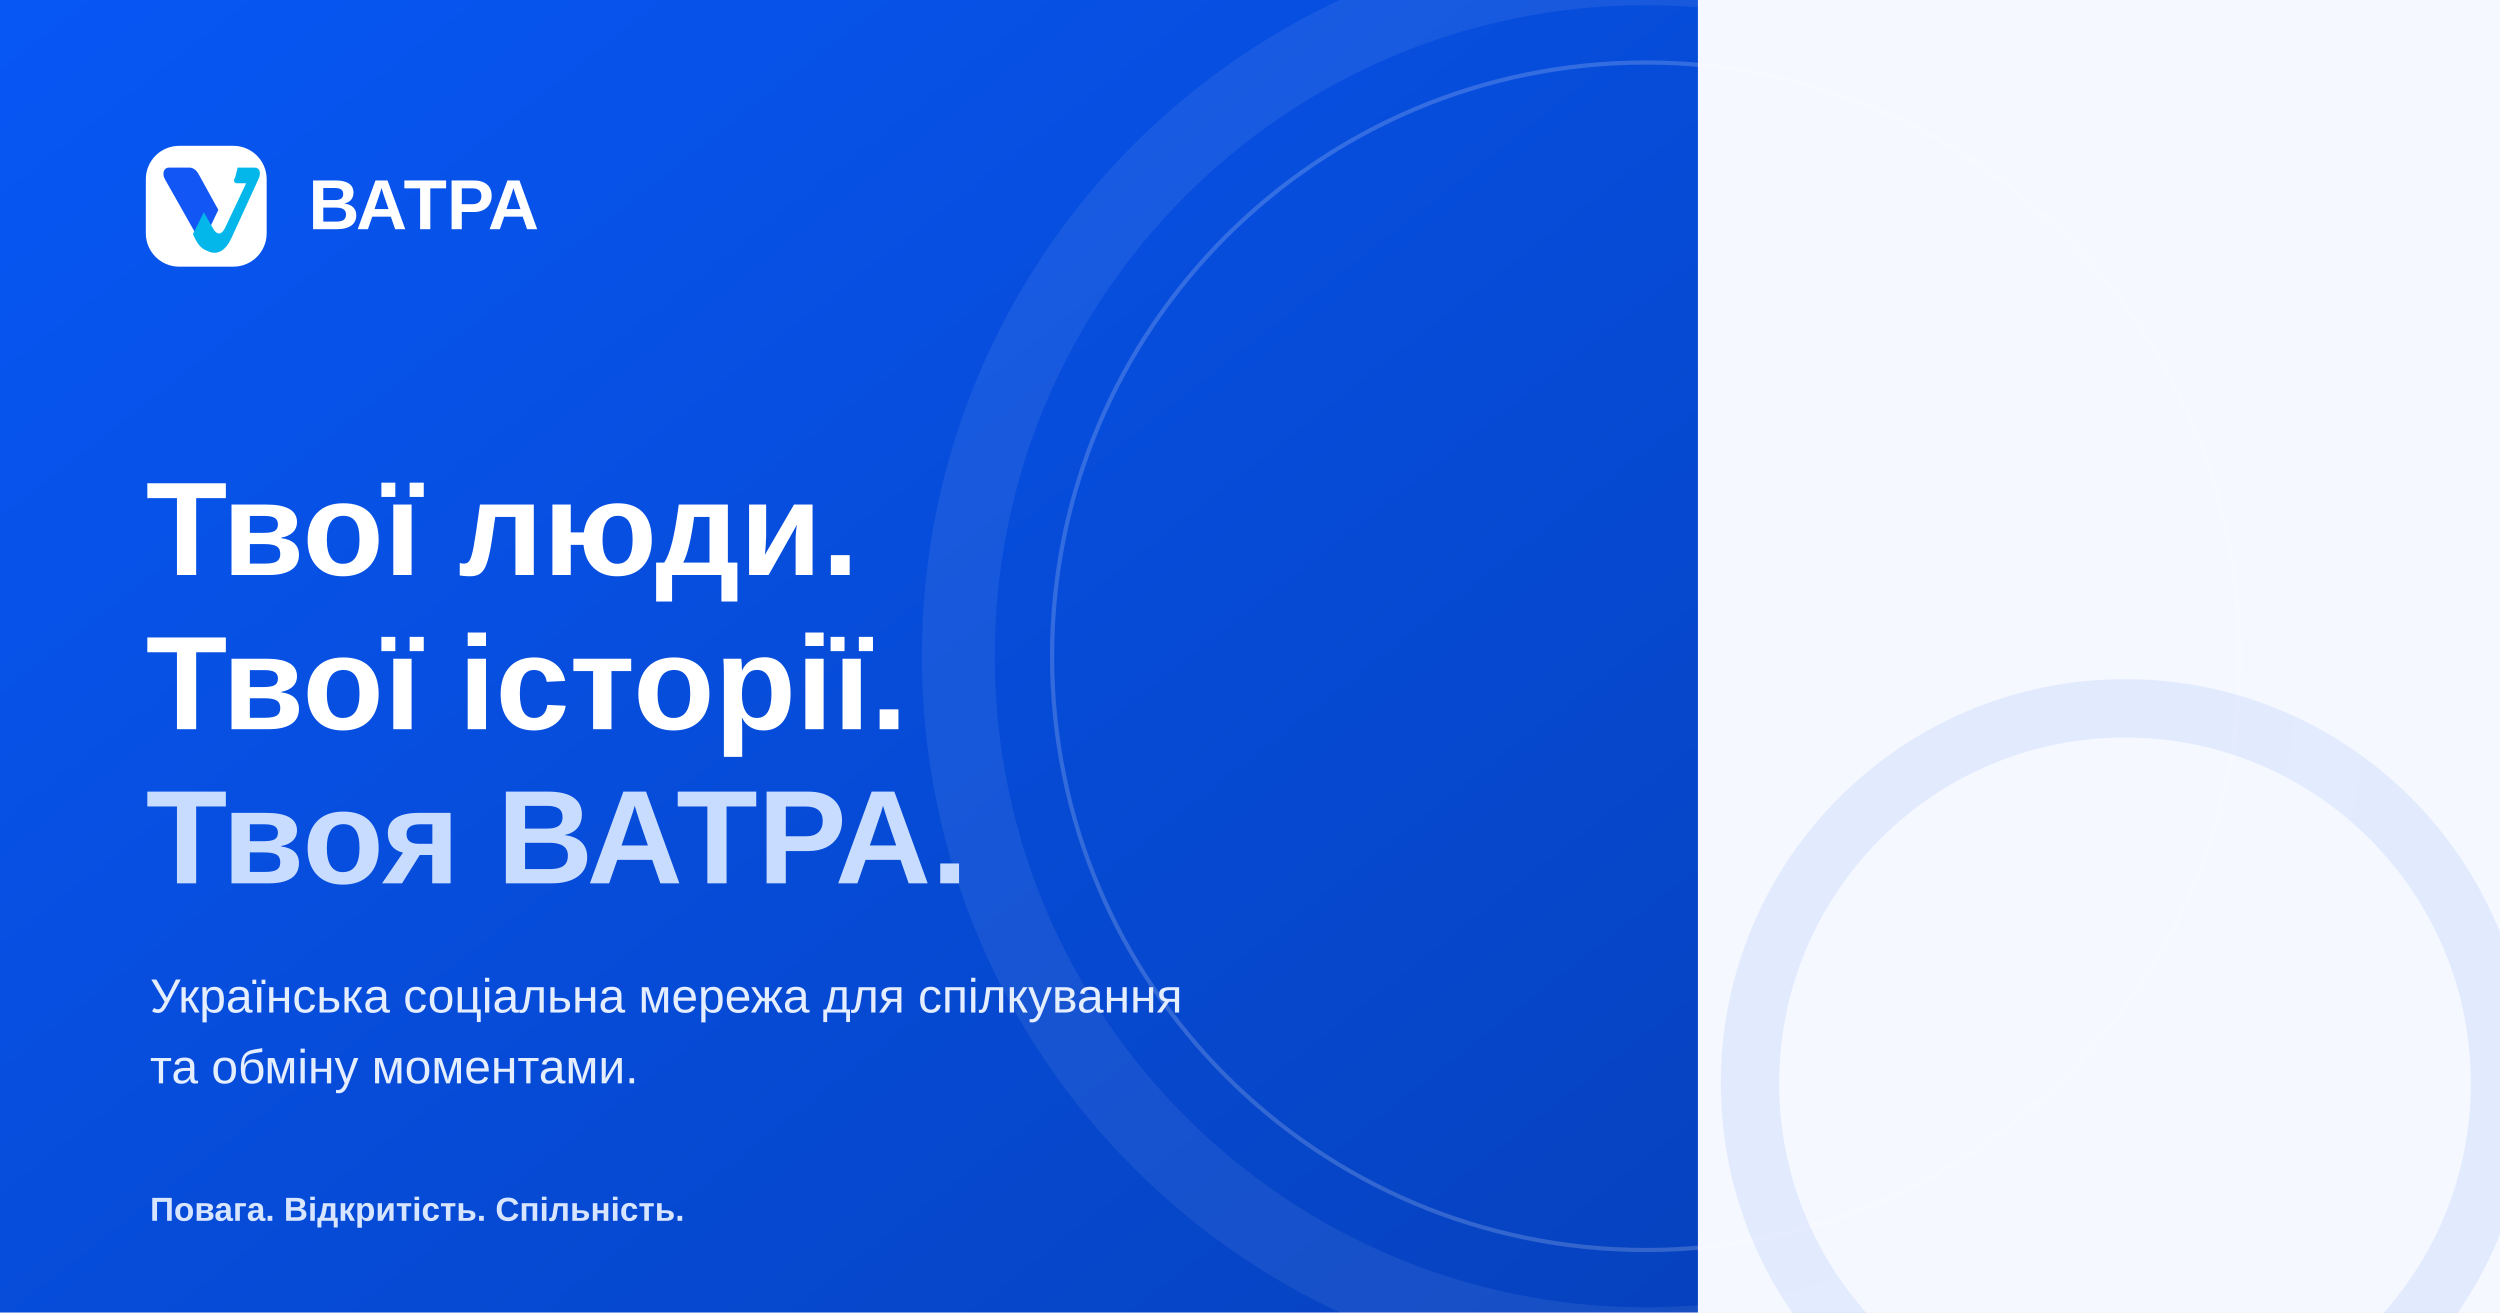
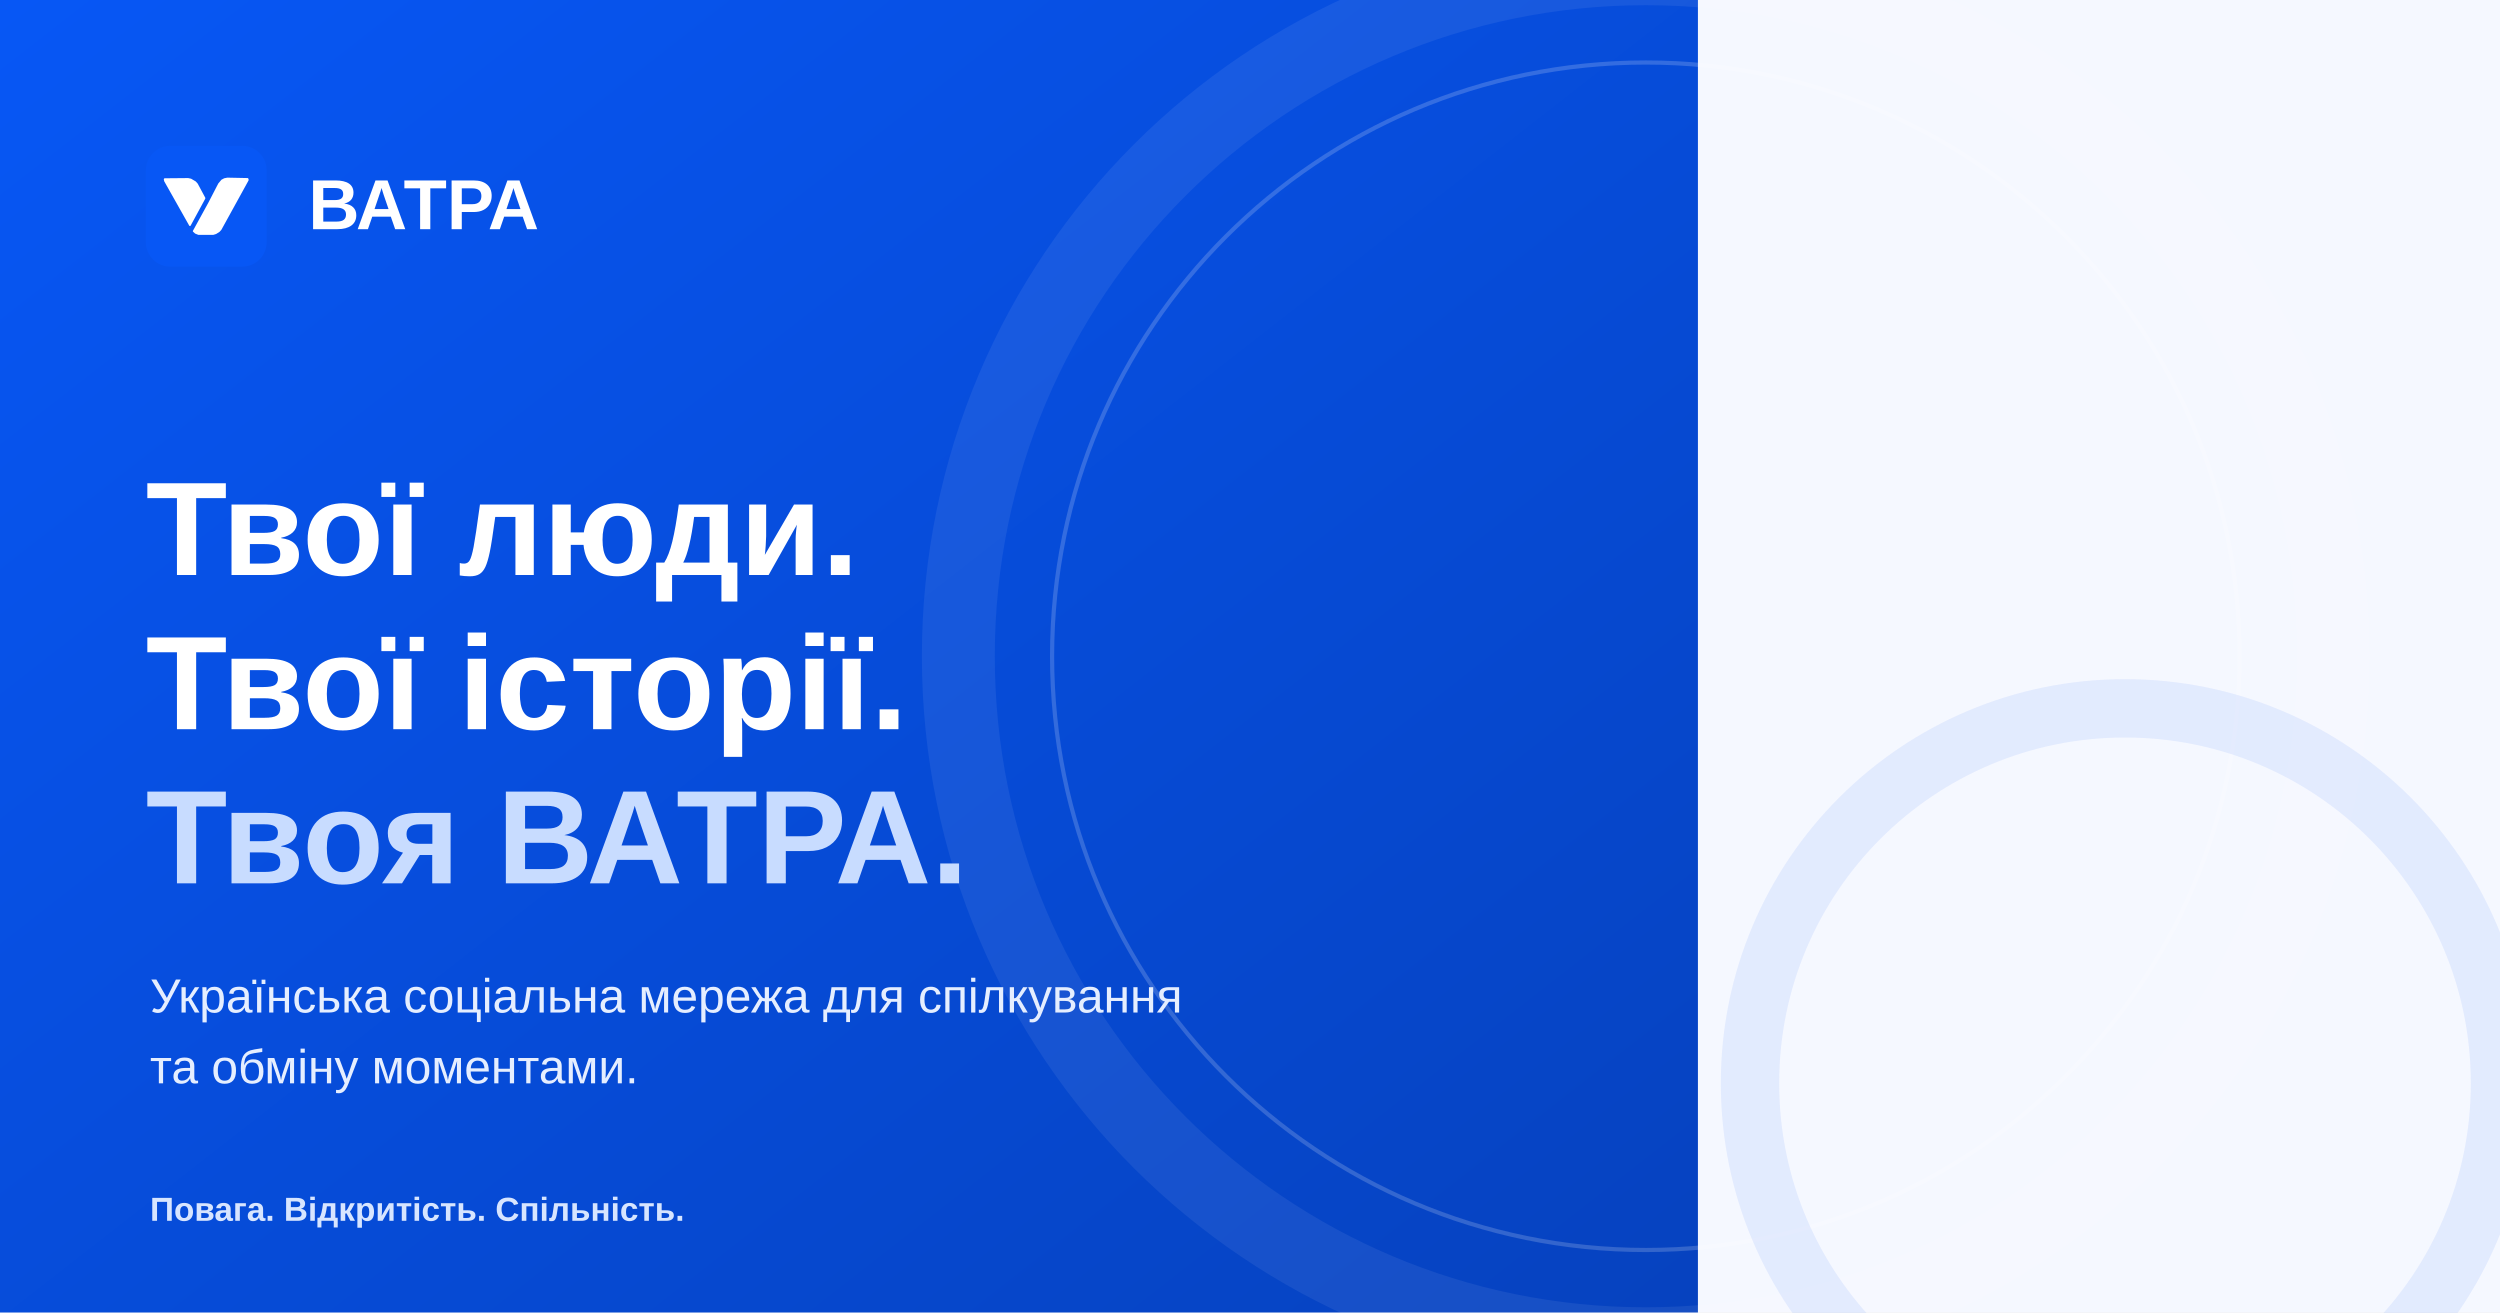
<svg xmlns="http://www.w3.org/2000/svg" width="1200" height="630" viewBox="0 0 1200 630">
  <defs>
    <linearGradient id="bg" x1="0" y1="0" x2="1" y2="1">
      <stop stop-color="#0757f5" />
      <stop offset="1" stop-color="#0642bf" />
    </linearGradient>
  </defs>
  <rect width="1200" height="630" fill="#f5f8ff" />
  <path d="M0 0H815V630H0Z" fill="url(#bg)" />
  <circle cx="790" cy="315" r="285" fill="none" stroke="#fff" stroke-opacity=".18" stroke-width="2" />
  <circle cx="790" cy="315" r="330" fill="none" stroke="#fff" stroke-opacity=".07" stroke-width="35" />
  <circle cx="1020" cy="520" r="180" fill="none" stroke="#0757f5" stroke-opacity=".08" stroke-width="28" />
-   <rect x="70" y="70" width="58" height="58" rx="16" fill="#fff" />
-   <g transform="translate(70 70) scale(.58)">
-     <path d="M19 18H36C39 18 42 20 44 24L60 53 49 76C47 80 44 78 42 74L16 28C13 23 15 18 19 18Z" fill="#1257F5" />
-     <path d="M76 18H90C94 18 96 22 93 28L71 76C66 87 59 91 51 87C45 85 42 80 39 73L48 55 56 69C59 74 63 74 66 67L83 31H76C73 31 72 29 74 26Z" fill="#03B7EB" />
-   </g>
+   <svg x="70" y="70" width="58" height="58" viewBox="0 0 512 512">
+     <rect width="512" height="512" rx="104" fill="#0757F5" />
+     <g fill="#fff">
+       <path d="M433.31 136.6 L345.33 134.8 L331.86 137.5 L320.19 143.78 L306.72 159.94 L264.53 241.64 L198.99 361.04 L199.89 363.73 L208.87 371.81 L222.33 377.2 L286.07 377.2 L297.75 373.61 L312.11 364.63 L320.19 355.65 L432.41 151.86 L436.0 144.68 Z" />
+       <path d="M78.69 137.5 L76.0 141.09 L77.8 150.06 L184.63 339.49 L189.12 339.49 L251.96 223.68 L251.96 220.09 L219.64 159.94 L211.56 150.96 L191.81 139.29 L179.24 136.6 Z" />
+     </g>
+   </svg>
  <text x="148" y="110" font-family="Arial,sans-serif" font-size="34" font-weight="800" fill="#fff">ВАТРА</text>
  <text x="70" y="276" font-family="Arial,sans-serif" font-size="64" font-weight="800" fill="#fff">Твої люди.</text>
  <text x="70" y="350" font-family="Arial,sans-serif" font-size="64" font-weight="800" fill="#fff">Твої історії.</text>
  <text x="70" y="424" font-family="Arial,sans-serif" font-size="64" font-weight="800" fill="#c8dcff">Твоя ВАТРА.</text>
  <text x="72" y="486" font-family="Arial,sans-serif" font-size="23" fill="#e5eeff">Українська соціальна мережа для спілкування</text>
  <text x="72" y="520" font-family="Arial,sans-serif" font-size="23" fill="#e5eeff">та обміну моментами.</text>
  <text x="72" y="586" font-family="Arial,sans-serif" font-size="16" font-weight="700" fill="#d7e5ff">Повага. Відкритість. Спільність.</text>
</svg>
